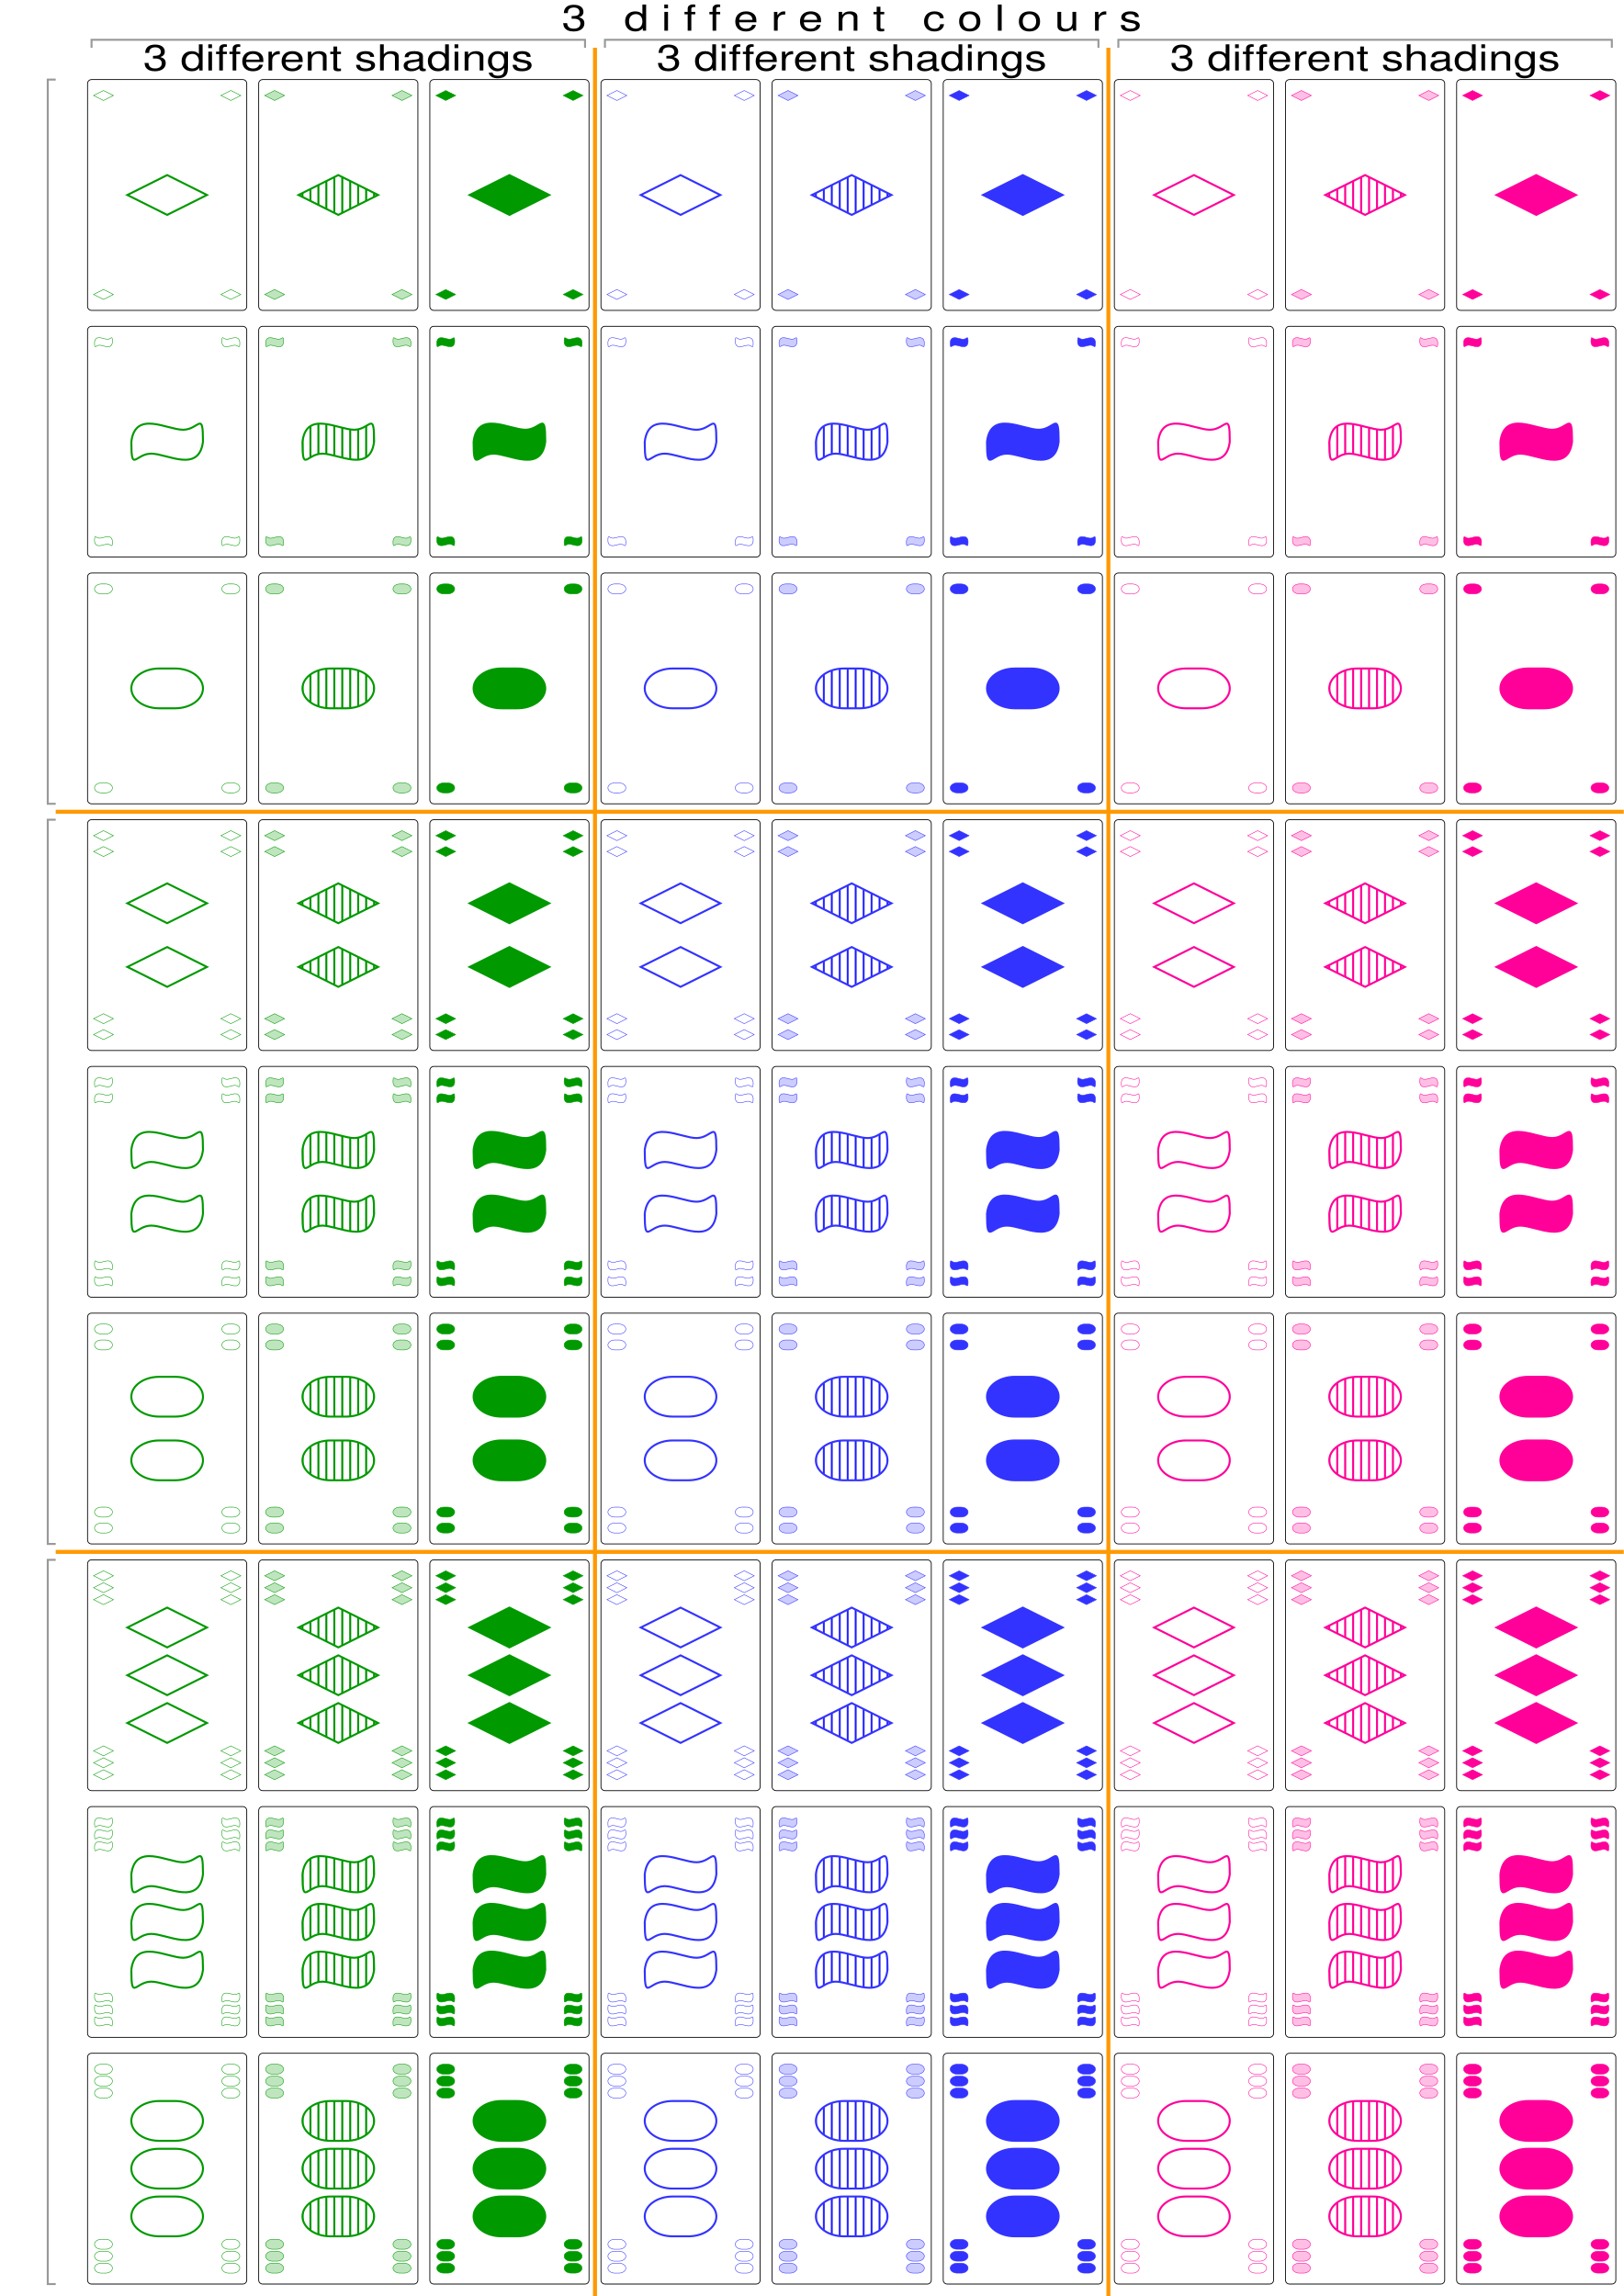
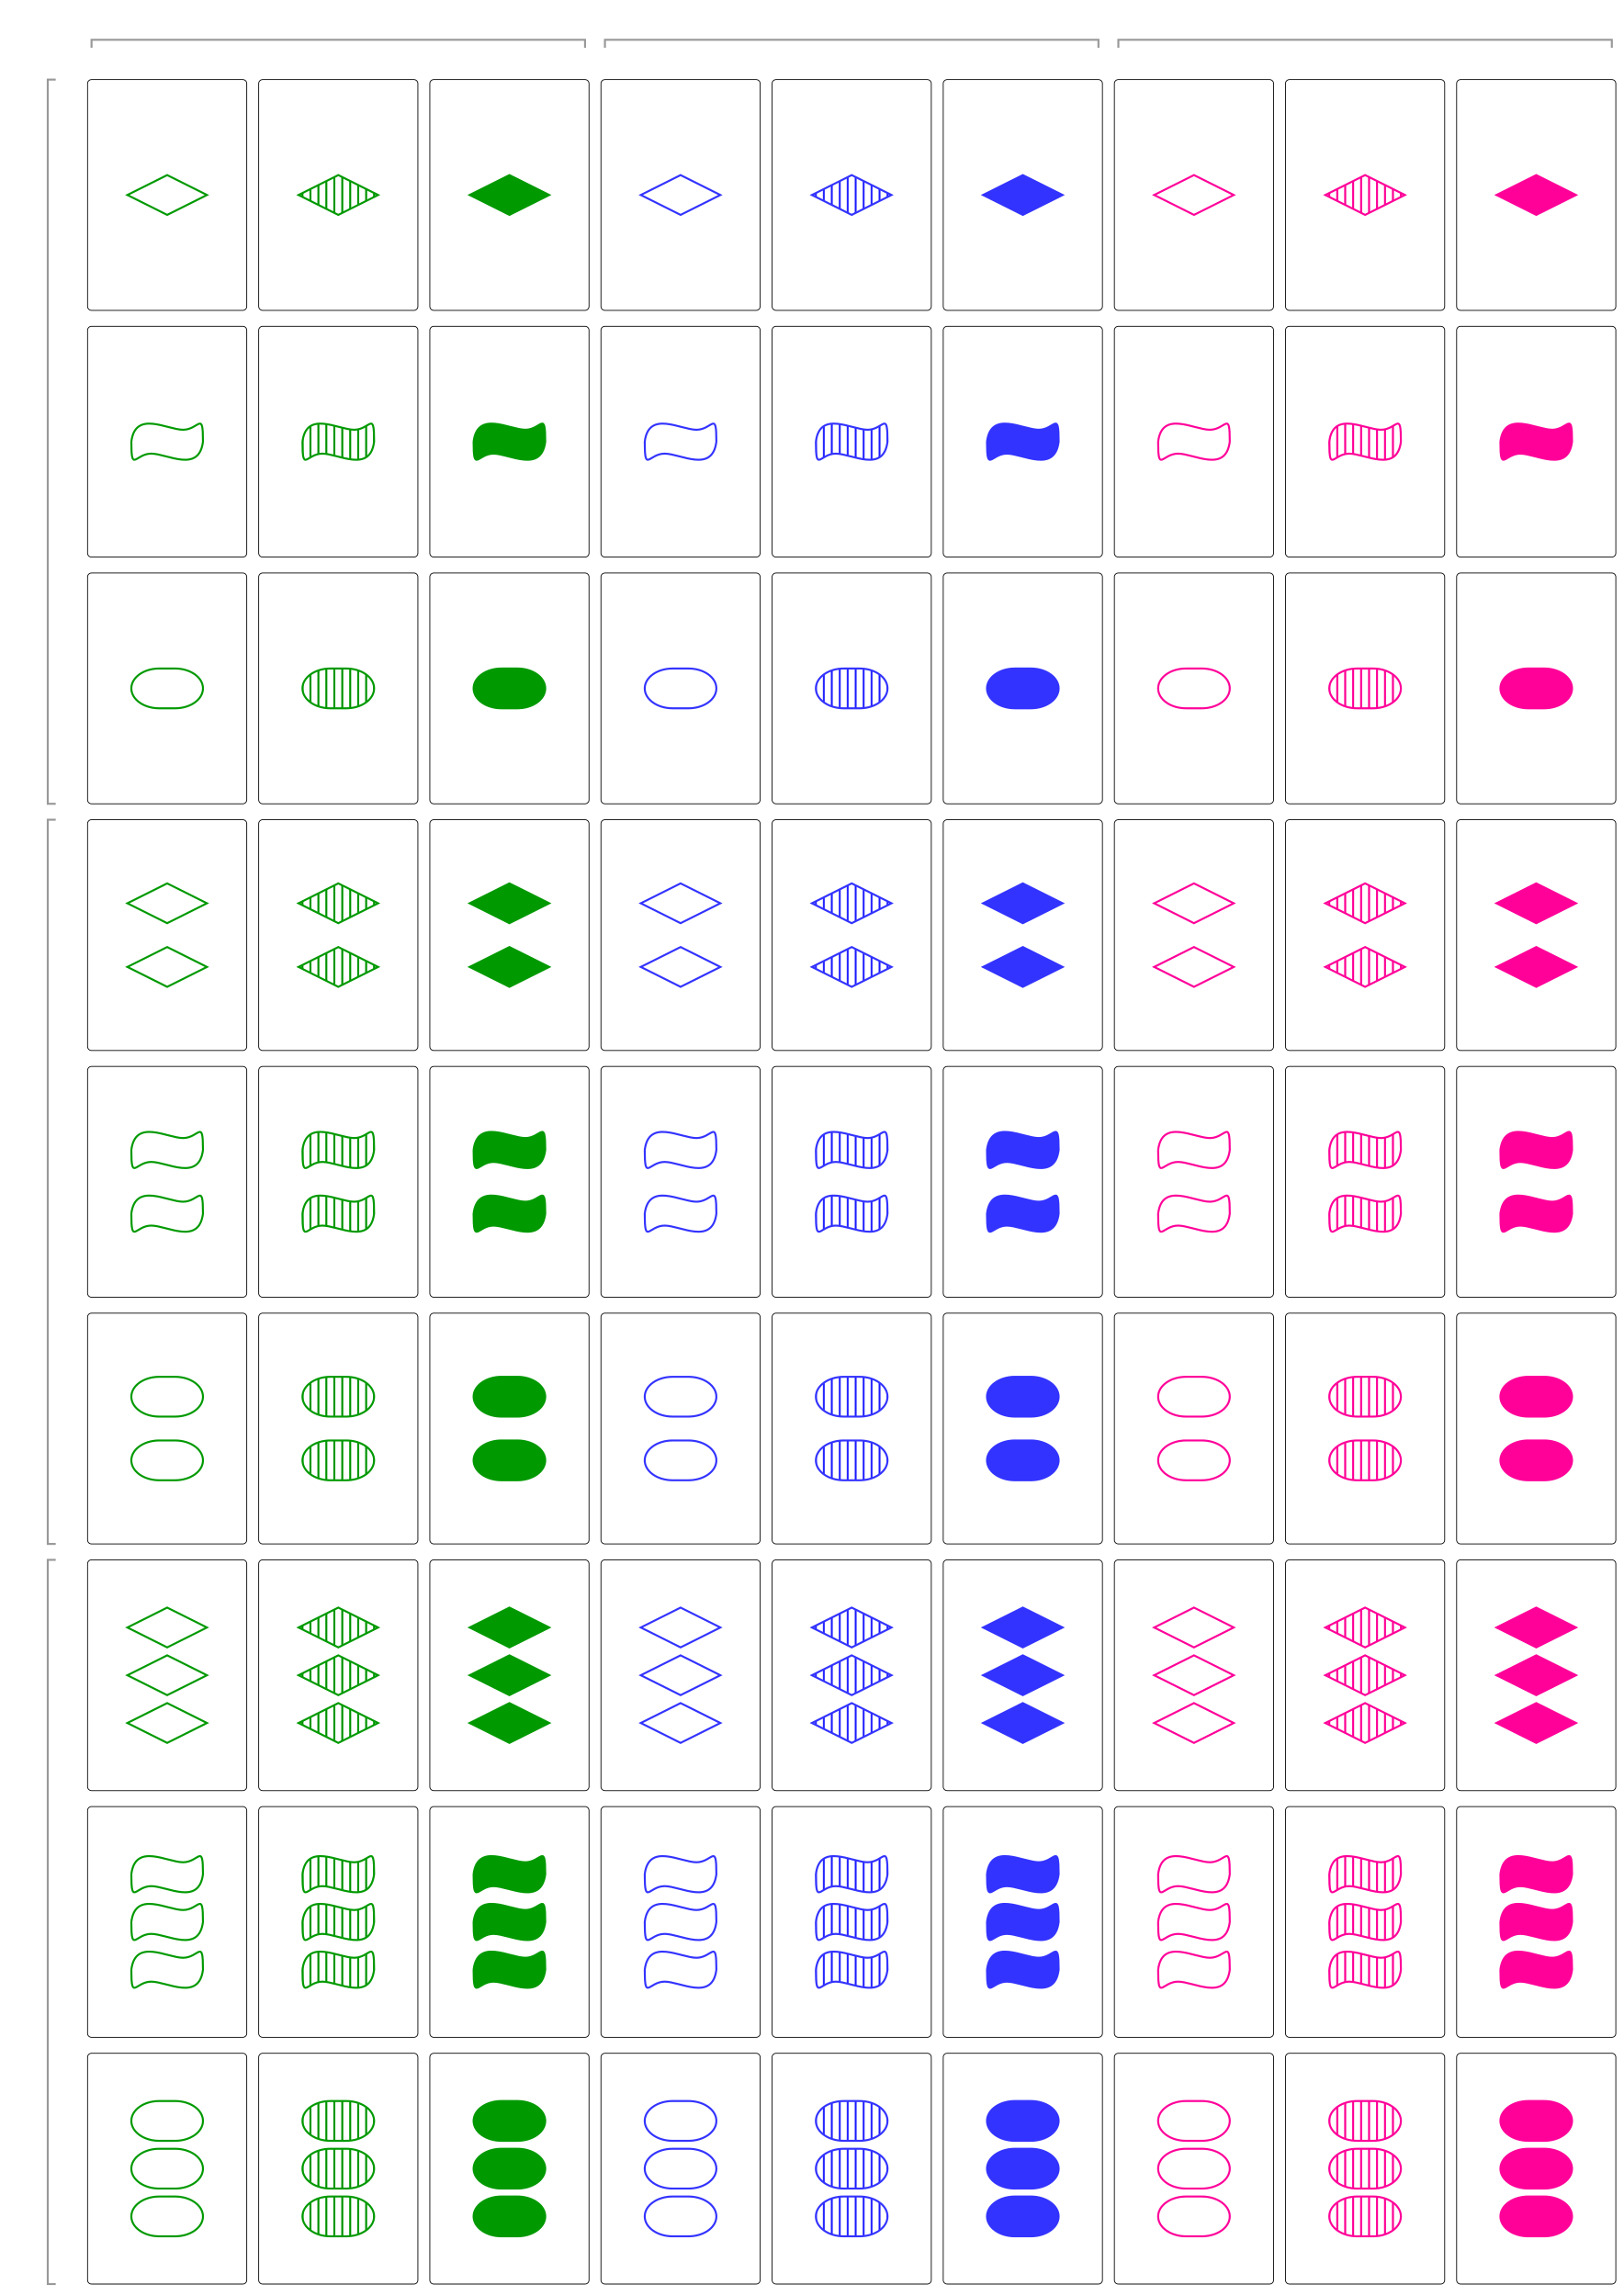
<svg xmlns="http://www.w3.org/2000/svg" xmlns:xlink="http://www.w3.org/1999/xlink" width="100%" height="100%" viewBox="958 951 408 577">
  <style type="text/css">
  #main { font-family:Helvetica,Arial,sans-serif; font-size:9px; text-anchor:middle; fill:none; stroke:none; stroke-width:0.5; }
  text  { stroke:none; cursor:default; }
  .xi   { stroke:#009900; fill:url(#xi); }
  .yi   { stroke:#009900; fill:url(#yi); }
  .zi   { stroke:#009900; fill:url(#zi); }
  .xj   { stroke:#3333ff; fill:url(#xj); }
  .yj   { stroke:#3333ff; fill:url(#yj); }
  .zj   { stroke:#3333ff; fill:url(#zj); }
  .xk   { stroke:#ff0099; fill:url(#xk); }
  .yk   { stroke:#ff0099; fill:url(#yk); }
  .zk   { stroke:#ff0099; fill:url(#zk); }
  .bar  { stroke:#999999; fill:none; stroke-width:0.5; }
  .noc  { fill:#ffffff; }
  .cap  { fill:#ffff99; }
 </style>
  <defs>
    <radialGradient id="xi" cx="50%" cy="50%" r="50%" fx="50%" fy="50%">
      <stop offset="0%" stop-color="#ffffff" />
    </radialGradient>
    <radialGradient id="xj" cx="50%" cy="50%" r="50%" fx="50%" fy="50%">
      <stop offset="0%" stop-color="#ffffff" />
    </radialGradient>
    <radialGradient id="xk" cx="50%" cy="50%" r="50%" fx="50%" fy="50%">
      <stop offset="0%" stop-color="#ffffff" />
    </radialGradient>
    <pattern id="yi" patternUnits="userSpaceOnUse" width="2" height="2">
      <circle cx="0" cy="0" r="9" fill="#ffffff" />
      <path d="M 1,0 V 2" stroke-width="0.5" stroke="#009900" />
    </pattern>
    <pattern id="yj" patternUnits="userSpaceOnUse" width="2" height="2">
      <circle cx="0" cy="0" r="9" fill="#ffffff" />
      <path d="M 1,0 V 2" stroke-width="0.5" stroke="#3333ff" />
    </pattern>
    <pattern id="yk" patternUnits="userSpaceOnUse" width="2" height="2">
      <circle cx="0" cy="0" r="9" fill="#ffffff" />
      <path d="M 1,0 V 2" stroke-width="0.5" stroke="#ff0099" />
    </pattern>
    <linearGradient id="zi" x1="0%" y1="0%" x2="0%" y2="100%">
      <stop offset="0%" stop-color="#009900" />
    </linearGradient>
    <linearGradient id="zj" x1="0%" y1="0%" x2="0%" y2="100%">
      <stop offset="0%" stop-color="#3333ff" />
    </linearGradient>
    <linearGradient id="zk" x1="0%" y1="0%" x2="0%" y2="100%">
      <stop offset="0%" stop-color="#ff0099" />
    </linearGradient>
    <rect id="card" x="-20" y="-29" width="40" height="58" rx="1" ry="1" stroke-width="0.2" stroke="#000000" />
    <path id="a1" d="M -10,0 L 0,-5 L 10,0 L 0,5 Z" />
    <path id="b1" d="M -9,0 C -8,-8 0,-3 4,-3 S 9,-8 9,0 C 8,8 0,3 -4,3 S -9,8 -9,0" />
    <rect id="c1" x="-9" y="-5" width="18" height="10" rx="7" ry="5" />
    <g id="a2">
      <use xlink:href="#a1" transform="translate(0,-8)" />
      <use xlink:href="#a1" transform="translate(0, 8)" />
    </g>
    <g id="a3">
      <use xlink:href="#a1" />
      <use xlink:href="#a1" transform="translate(0,-12)" />
      <use xlink:href="#a1" transform="translate(0, 12)" />
    </g>
    <g id="b2">
      <use xlink:href="#b1" transform="translate(0,-8)" />
      <use xlink:href="#b1" transform="translate(0, 8)" />
    </g>
    <g id="b3">
      <use xlink:href="#b1" />
      <use xlink:href="#b1" transform="translate(0,-12)" />
      <use xlink:href="#b1" transform="translate(0, 12)" />
    </g>
    <g id="c2">
      <use xlink:href="#c1" transform="translate(0,-8)" />
      <use xlink:href="#c1" transform="translate(0, 8)" />
    </g>
    <g id="c3">
      <use xlink:href="#c1" />
      <use xlink:href="#c1" transform="translate(0,-12)" />
      <use xlink:href="#c1" transform="translate(0, 12)" />
    </g>
-     <use id="m_a1" transform="translate(16,25) scale(0.25)" xlink:href="#a1" />
-     <use id="m_b1" transform="translate(16,25) scale(0.25)" xlink:href="#b1" />
-     <use id="m_c1" transform="translate(16,25) scale(0.25)" xlink:href="#c1" />
-     <use id="m_a2" transform="translate(16,23) scale(0.25)" xlink:href="#a2" />
-     <use id="m_b2" transform="translate(16,23) scale(0.25)" xlink:href="#b2" />
-     <use id="m_c2" transform="translate(16,23) scale(0.25)" xlink:href="#c2" />
-     <use id="m_a3" transform="translate(16,22) scale(0.25)" xlink:href="#a3" />
-     <use id="m_b3" transform="translate(16,22) scale(0.25)" xlink:href="#b3" />
-     <use id="m_c3" transform="translate(16,22) scale(0.25)" xlink:href="#c3" />
    <g id="o_a1">
      <use xlink:href="#a1" />
      <use xlink:href="#m_a1" />
      <use transform="scale(-1,1)" xlink:href="#m_a1" />
      <use transform="scale(-1)" xlink:href="#m_a1" />
      <use transform="scale(1,-1)" xlink:href="#m_a1" />
    </g>
    <g id="o_b1">
      <use xlink:href="#b1" />
      <use xlink:href="#m_b1" />
      <use transform="scale(-1,1)" xlink:href="#m_b1" />
      <use transform="scale(-1)" xlink:href="#m_b1" />
      <use transform="scale(1,-1)" xlink:href="#m_b1" />
    </g>
    <g id="o_c1">
      <use xlink:href="#c1" />
      <use xlink:href="#m_c1" />
      <use transform="scale(-1,1)" xlink:href="#m_c1" />
      <use transform="scale(-1)" xlink:href="#m_c1" />
      <use transform="scale(1,-1)" xlink:href="#m_c1" />
    </g>
    <g id="o_a2">
      <use xlink:href="#a2" />
      <use xlink:href="#m_a2" />
      <use transform="scale(-1,1)" xlink:href="#m_a2" />
      <use transform="scale(-1)" xlink:href="#m_a2" />
      <use transform="scale(1,-1)" xlink:href="#m_a2" />
    </g>
    <g id="o_b2">
      <use xlink:href="#b2" />
      <use xlink:href="#m_b2" />
      <use transform="scale(-1,1)" xlink:href="#m_b2" />
      <use transform="scale(-1)" xlink:href="#m_b2" />
      <use transform="scale(1,-1)" xlink:href="#m_b2" />
    </g>
    <g id="o_c2">
      <use xlink:href="#c2" />
      <use xlink:href="#m_c2" />
      <use transform="scale(-1,1)" xlink:href="#m_c2" />
      <use transform="scale(-1)" xlink:href="#m_c2" />
      <use transform="scale(1,-1)" xlink:href="#m_c2" />
    </g>
    <g id="o_a3">
      <use xlink:href="#a3" />
      <use xlink:href="#m_a3" />
      <use transform="scale(-1,1)" xlink:href="#m_a3" />
      <use transform="scale(-1)" xlink:href="#m_a3" />
      <use transform="scale(1,-1)" xlink:href="#m_a3" />
    </g>
    <g id="o_b3">
      <use xlink:href="#b3" />
      <use xlink:href="#m_b3" />
      <use transform="scale(-1,1)" xlink:href="#m_b3" />
      <use transform="scale(-1)" xlink:href="#m_b3" />
      <use transform="scale(1,-1)" xlink:href="#m_b3" />
    </g>
    <g id="o_c3">
      <use xlink:href="#c3" />
      <use xlink:href="#m_c3" />
      <use transform="scale(-1,1)" xlink:href="#m_c3" />
      <use transform="scale(-1)" xlink:href="#m_c3" />
      <use transform="scale(1,-1)" xlink:href="#m_c3" />
    </g>
    <path id="horizontal" class="bar" d="M -62,2 V 0 H 62 V 2" />
    <path id="vertical" class="bar" d="M 2,-91 H 0 V 91 H 2" />
  </defs>
  <circle cx="0" cy="0" r="99999" fill="#ffffff" />
  <g id="main">
-     <path d="M 1107.5,963 V 1528 M 1236.5,963 V 1528 M 972,1155 H 1366 M 972,1341 H 1366" stroke-width="1" stroke="#ff9900" />
    <g fill="#000000">
      <use xlink:href="#horizontal" transform="translate(1043,961)" />
      <use xlink:href="#horizontal" transform="translate(1172,961)" />
      <use xlink:href="#horizontal" transform="translate(1301,961)" />
-       <text transform="translate(1172,956) scale(1.25,1)" x="0" y="0.6ex">3   d i f f e r e n t   c o l o u r s</text>
-       <text transform="translate(1043,966) scale(1.25,1)" x="0" y="0.6ex">3 different shadings</text>
-       <text transform="translate(1172,966) scale(1.25,1)" x="0" y="0.6ex">3 different shadings</text>
-       <text transform="translate(1301,966) scale(1.25,1)" x="0" y="0.6ex">3 different shadings</text>
      <use xlink:href="#vertical" transform="translate(970,1062)" />
      <use xlink:href="#vertical" transform="translate(970,1248)" />
      <use xlink:href="#vertical" transform="translate(970,1434)" />
    </g>
-     <g filter="url(#filter_shadow)">
+     <g>
      <g transform="translate(1000,1000)">
        <use class="noc" xlink:href="#card" />
        <use class="xi" xlink:href="#o_a1" />
      </g>
      <g transform="translate(1043,1000)">
        <use class="noc" xlink:href="#card" />
        <use class="yi" xlink:href="#o_a1" />
      </g>
      <g transform="translate(1086,1000)">
        <use class="noc" xlink:href="#card" />
        <use class="zi" xlink:href="#o_a1" />
      </g>
      <g transform="translate(1129,1000)">
        <use class="noc" xlink:href="#card" />
        <use class="xj" xlink:href="#o_a1" />
      </g>
      <g transform="translate(1172,1000)">
        <use class="noc" xlink:href="#card" />
        <use class="yj" xlink:href="#o_a1" />
      </g>
      <g transform="translate(1215,1000)">
        <use class="noc" xlink:href="#card" />
        <use class="zj" xlink:href="#o_a1" />
      </g>
      <g transform="translate(1258,1000)">
        <use class="noc" xlink:href="#card" />
        <use class="xk" xlink:href="#o_a1" />
      </g>
      <g transform="translate(1301,1000)">
        <use class="noc" xlink:href="#card" />
        <use class="yk" xlink:href="#o_a1" />
      </g>
      <g transform="translate(1344,1000)">
        <use class="noc" xlink:href="#card" />
        <use class="zk" xlink:href="#o_a1" />
      </g>
      <g transform="translate(1000,1062)">
        <use class="noc" xlink:href="#card" />
        <use class="xi" xlink:href="#o_b1" />
      </g>
      <g transform="translate(1043,1062)">
        <use class="noc" xlink:href="#card" />
        <use class="yi" xlink:href="#o_b1" />
      </g>
      <g transform="translate(1086,1062)">
        <use class="noc" xlink:href="#card" />
        <use class="zi" xlink:href="#o_b1" />
      </g>
      <g transform="translate(1129,1062)">
        <use class="noc" xlink:href="#card" />
        <use class="xj" xlink:href="#o_b1" />
      </g>
      <g transform="translate(1172,1062)">
        <use class="noc" xlink:href="#card" />
        <use class="yj" xlink:href="#o_b1" />
      </g>
      <g transform="translate(1215,1062)">
        <use class="noc" xlink:href="#card" />
        <use class="zj" xlink:href="#o_b1" />
      </g>
      <g transform="translate(1258,1062)">
        <use class="noc" xlink:href="#card" />
        <use class="xk" xlink:href="#o_b1" />
      </g>
      <g transform="translate(1301,1062)">
        <use class="noc" xlink:href="#card" />
        <use class="yk" xlink:href="#o_b1" />
      </g>
      <g transform="translate(1344,1062)">
        <use class="noc" xlink:href="#card" />
        <use class="zk" xlink:href="#o_b1" />
      </g>
      <g transform="translate(1000,1124)">
        <use class="noc" xlink:href="#card" />
        <use class="xi" xlink:href="#o_c1" />
      </g>
      <g transform="translate(1043,1124)">
        <use class="noc" xlink:href="#card" />
        <use class="yi" xlink:href="#o_c1" />
      </g>
      <g transform="translate(1086,1124)">
        <use class="noc" xlink:href="#card" />
        <use class="zi" xlink:href="#o_c1" />
      </g>
      <g transform="translate(1129,1124)">
        <use class="noc" xlink:href="#card" />
        <use class="xj" xlink:href="#o_c1" />
      </g>
      <g transform="translate(1172,1124)">
        <use class="noc" xlink:href="#card" />
        <use class="yj" xlink:href="#o_c1" />
      </g>
      <g transform="translate(1215,1124)">
        <use class="noc" xlink:href="#card" />
        <use class="zj" xlink:href="#o_c1" />
      </g>
      <g transform="translate(1258,1124)">
        <use class="noc" xlink:href="#card" />
        <use class="xk" xlink:href="#o_c1" />
      </g>
      <g transform="translate(1301,1124)">
        <use class="noc" xlink:href="#card" />
        <use class="yk" xlink:href="#o_c1" />
      </g>
      <g transform="translate(1344,1124)">
        <use class="noc" xlink:href="#card" />
        <use class="zk" xlink:href="#o_c1" />
      </g>
      <g transform="translate(1000,1186)">
        <use class="noc" xlink:href="#card" />
        <use class="xi" xlink:href="#o_a2" />
      </g>
      <g transform="translate(1043,1186)">
        <use class="noc" xlink:href="#card" />
        <use class="yi" xlink:href="#o_a2" />
      </g>
      <g transform="translate(1086,1186)">
        <use class="noc" xlink:href="#card" />
        <use class="zi" xlink:href="#o_a2" />
      </g>
      <g transform="translate(1129,1186)">
        <use class="noc" xlink:href="#card" />
        <use class="xj" xlink:href="#o_a2" />
      </g>
      <g transform="translate(1172,1186)">
        <use class="noc" xlink:href="#card" />
        <use class="yj" xlink:href="#o_a2" />
      </g>
      <g transform="translate(1215,1186)">
        <use class="noc" xlink:href="#card" />
        <use class="zj" xlink:href="#o_a2" />
      </g>
      <g transform="translate(1258,1186)">
        <use class="noc" xlink:href="#card" />
        <use class="xk" xlink:href="#o_a2" />
      </g>
      <g transform="translate(1301,1186)">
        <use class="noc" xlink:href="#card" />
        <use class="yk" xlink:href="#o_a2" />
      </g>
      <g transform="translate(1344,1186)">
        <use class="noc" xlink:href="#card" />
        <use class="zk" xlink:href="#o_a2" />
      </g>
      <g transform="translate(1000,1248)">
        <use class="noc" xlink:href="#card" />
        <use class="xi" xlink:href="#o_b2" />
      </g>
      <g transform="translate(1043,1248)">
        <use class="noc" xlink:href="#card" />
        <use class="yi" xlink:href="#o_b2" />
      </g>
      <g transform="translate(1086,1248)">
        <use class="noc" xlink:href="#card" />
        <use class="zi" xlink:href="#o_b2" />
      </g>
      <g transform="translate(1129,1248)">
        <use class="noc" xlink:href="#card" />
        <use class="xj" xlink:href="#o_b2" />
      </g>
      <g transform="translate(1172,1248)">
        <use class="noc" xlink:href="#card" />
        <use class="yj" xlink:href="#o_b2" />
      </g>
      <g transform="translate(1215,1248)">
        <use class="noc" xlink:href="#card" />
        <use class="zj" xlink:href="#o_b2" />
      </g>
      <g transform="translate(1258,1248)">
        <use class="noc" xlink:href="#card" />
        <use class="xk" xlink:href="#o_b2" />
      </g>
      <g transform="translate(1301,1248)">
        <use class="noc" xlink:href="#card" />
        <use class="yk" xlink:href="#o_b2" />
      </g>
      <g transform="translate(1344,1248)">
        <use class="noc" xlink:href="#card" />
        <use class="zk" xlink:href="#o_b2" />
      </g>
      <g transform="translate(1000,1310)">
        <use class="noc" xlink:href="#card" />
        <use class="xi" xlink:href="#o_c2" />
      </g>
      <g transform="translate(1043,1310)">
        <use class="noc" xlink:href="#card" />
        <use class="yi" xlink:href="#o_c2" />
      </g>
      <g transform="translate(1086,1310)">
        <use class="noc" xlink:href="#card" />
        <use class="zi" xlink:href="#o_c2" />
      </g>
      <g transform="translate(1129,1310)">
        <use class="noc" xlink:href="#card" />
        <use class="xj" xlink:href="#o_c2" />
      </g>
      <g transform="translate(1172,1310)">
        <use class="noc" xlink:href="#card" />
        <use class="yj" xlink:href="#o_c2" />
      </g>
      <g transform="translate(1215,1310)">
        <use class="noc" xlink:href="#card" />
        <use class="zj" xlink:href="#o_c2" />
      </g>
      <g transform="translate(1258,1310)">
        <use class="noc" xlink:href="#card" />
        <use class="xk" xlink:href="#o_c2" />
      </g>
      <g transform="translate(1301,1310)">
        <use class="noc" xlink:href="#card" />
        <use class="yk" xlink:href="#o_c2" />
      </g>
      <g transform="translate(1344,1310)">
        <use class="noc" xlink:href="#card" />
        <use class="zk" xlink:href="#o_c2" />
      </g>
      <g transform="translate(1000,1372)">
        <use class="noc" xlink:href="#card" />
        <use class="xi" xlink:href="#o_a3" />
      </g>
      <g transform="translate(1043,1372)">
        <use class="noc" xlink:href="#card" />
        <use class="yi" xlink:href="#o_a3" />
      </g>
      <g transform="translate(1086,1372)">
        <use class="noc" xlink:href="#card" />
        <use class="zi" xlink:href="#o_a3" />
      </g>
      <g transform="translate(1129,1372)">
        <use class="noc" xlink:href="#card" />
        <use class="xj" xlink:href="#o_a3" />
      </g>
      <g transform="translate(1172,1372)">
        <use class="noc" xlink:href="#card" />
        <use class="yj" xlink:href="#o_a3" />
      </g>
      <g transform="translate(1215,1372)">
        <use class="noc" xlink:href="#card" />
        <use class="zj" xlink:href="#o_a3" />
      </g>
      <g transform="translate(1258,1372)">
        <use class="noc" xlink:href="#card" />
        <use class="xk" xlink:href="#o_a3" />
      </g>
      <g transform="translate(1301,1372)">
        <use class="noc" xlink:href="#card" />
        <use class="yk" xlink:href="#o_a3" />
      </g>
      <g transform="translate(1344,1372)">
        <use class="noc" xlink:href="#card" />
        <use class="zk" xlink:href="#o_a3" />
      </g>
      <g transform="translate(1000,1434)">
        <use class="noc" xlink:href="#card" />
        <use class="xi" xlink:href="#o_b3" />
      </g>
      <g transform="translate(1043,1434)">
        <use class="noc" xlink:href="#card" />
        <use class="yi" xlink:href="#o_b3" />
      </g>
      <g transform="translate(1086,1434)">
        <use class="noc" xlink:href="#card" />
        <use class="zi" xlink:href="#o_b3" />
      </g>
      <g transform="translate(1129,1434)">
        <use class="noc" xlink:href="#card" />
        <use class="xj" xlink:href="#o_b3" />
      </g>
      <g transform="translate(1172,1434)">
        <use class="noc" xlink:href="#card" />
        <use class="yj" xlink:href="#o_b3" />
      </g>
      <g transform="translate(1215,1434)">
        <use class="noc" xlink:href="#card" />
        <use class="zj" xlink:href="#o_b3" />
      </g>
      <g transform="translate(1258,1434)">
        <use class="noc" xlink:href="#card" />
        <use class="xk" xlink:href="#o_b3" />
      </g>
      <g transform="translate(1301,1434)">
        <use class="noc" xlink:href="#card" />
        <use class="yk" xlink:href="#o_b3" />
      </g>
      <g transform="translate(1344,1434)">
        <use class="noc" xlink:href="#card" />
        <use class="zk" xlink:href="#o_b3" />
      </g>
      <g transform="translate(1000,1496)">
        <use class="noc" xlink:href="#card" />
        <use class="xi" xlink:href="#o_c3" />
      </g>
      <g transform="translate(1043,1496)">
        <use class="noc" xlink:href="#card" />
        <use class="yi" xlink:href="#o_c3" />
      </g>
      <g transform="translate(1086,1496)">
        <use class="noc" xlink:href="#card" />
        <use class="zi" xlink:href="#o_c3" />
      </g>
      <g transform="translate(1129,1496)">
        <use class="noc" xlink:href="#card" />
        <use class="xj" xlink:href="#o_c3" />
      </g>
      <g transform="translate(1172,1496)">
        <use class="noc" xlink:href="#card" />
        <use class="yj" xlink:href="#o_c3" />
      </g>
      <g transform="translate(1215,1496)">
        <use class="noc" xlink:href="#card" />
        <use class="zj" xlink:href="#o_c3" />
      </g>
      <g transform="translate(1258,1496)">
        <use class="noc" xlink:href="#card" />
        <use class="xk" xlink:href="#o_c3" />
      </g>
      <g transform="translate(1301,1496)">
        <use class="noc" xlink:href="#card" />
        <use class="yk" xlink:href="#o_c3" />
      </g>
      <g transform="translate(1344,1496)">
        <use class="noc" xlink:href="#card" />
        <use class="zk" xlink:href="#o_c3" />
      </g>
    </g>
  </g>
</svg>
